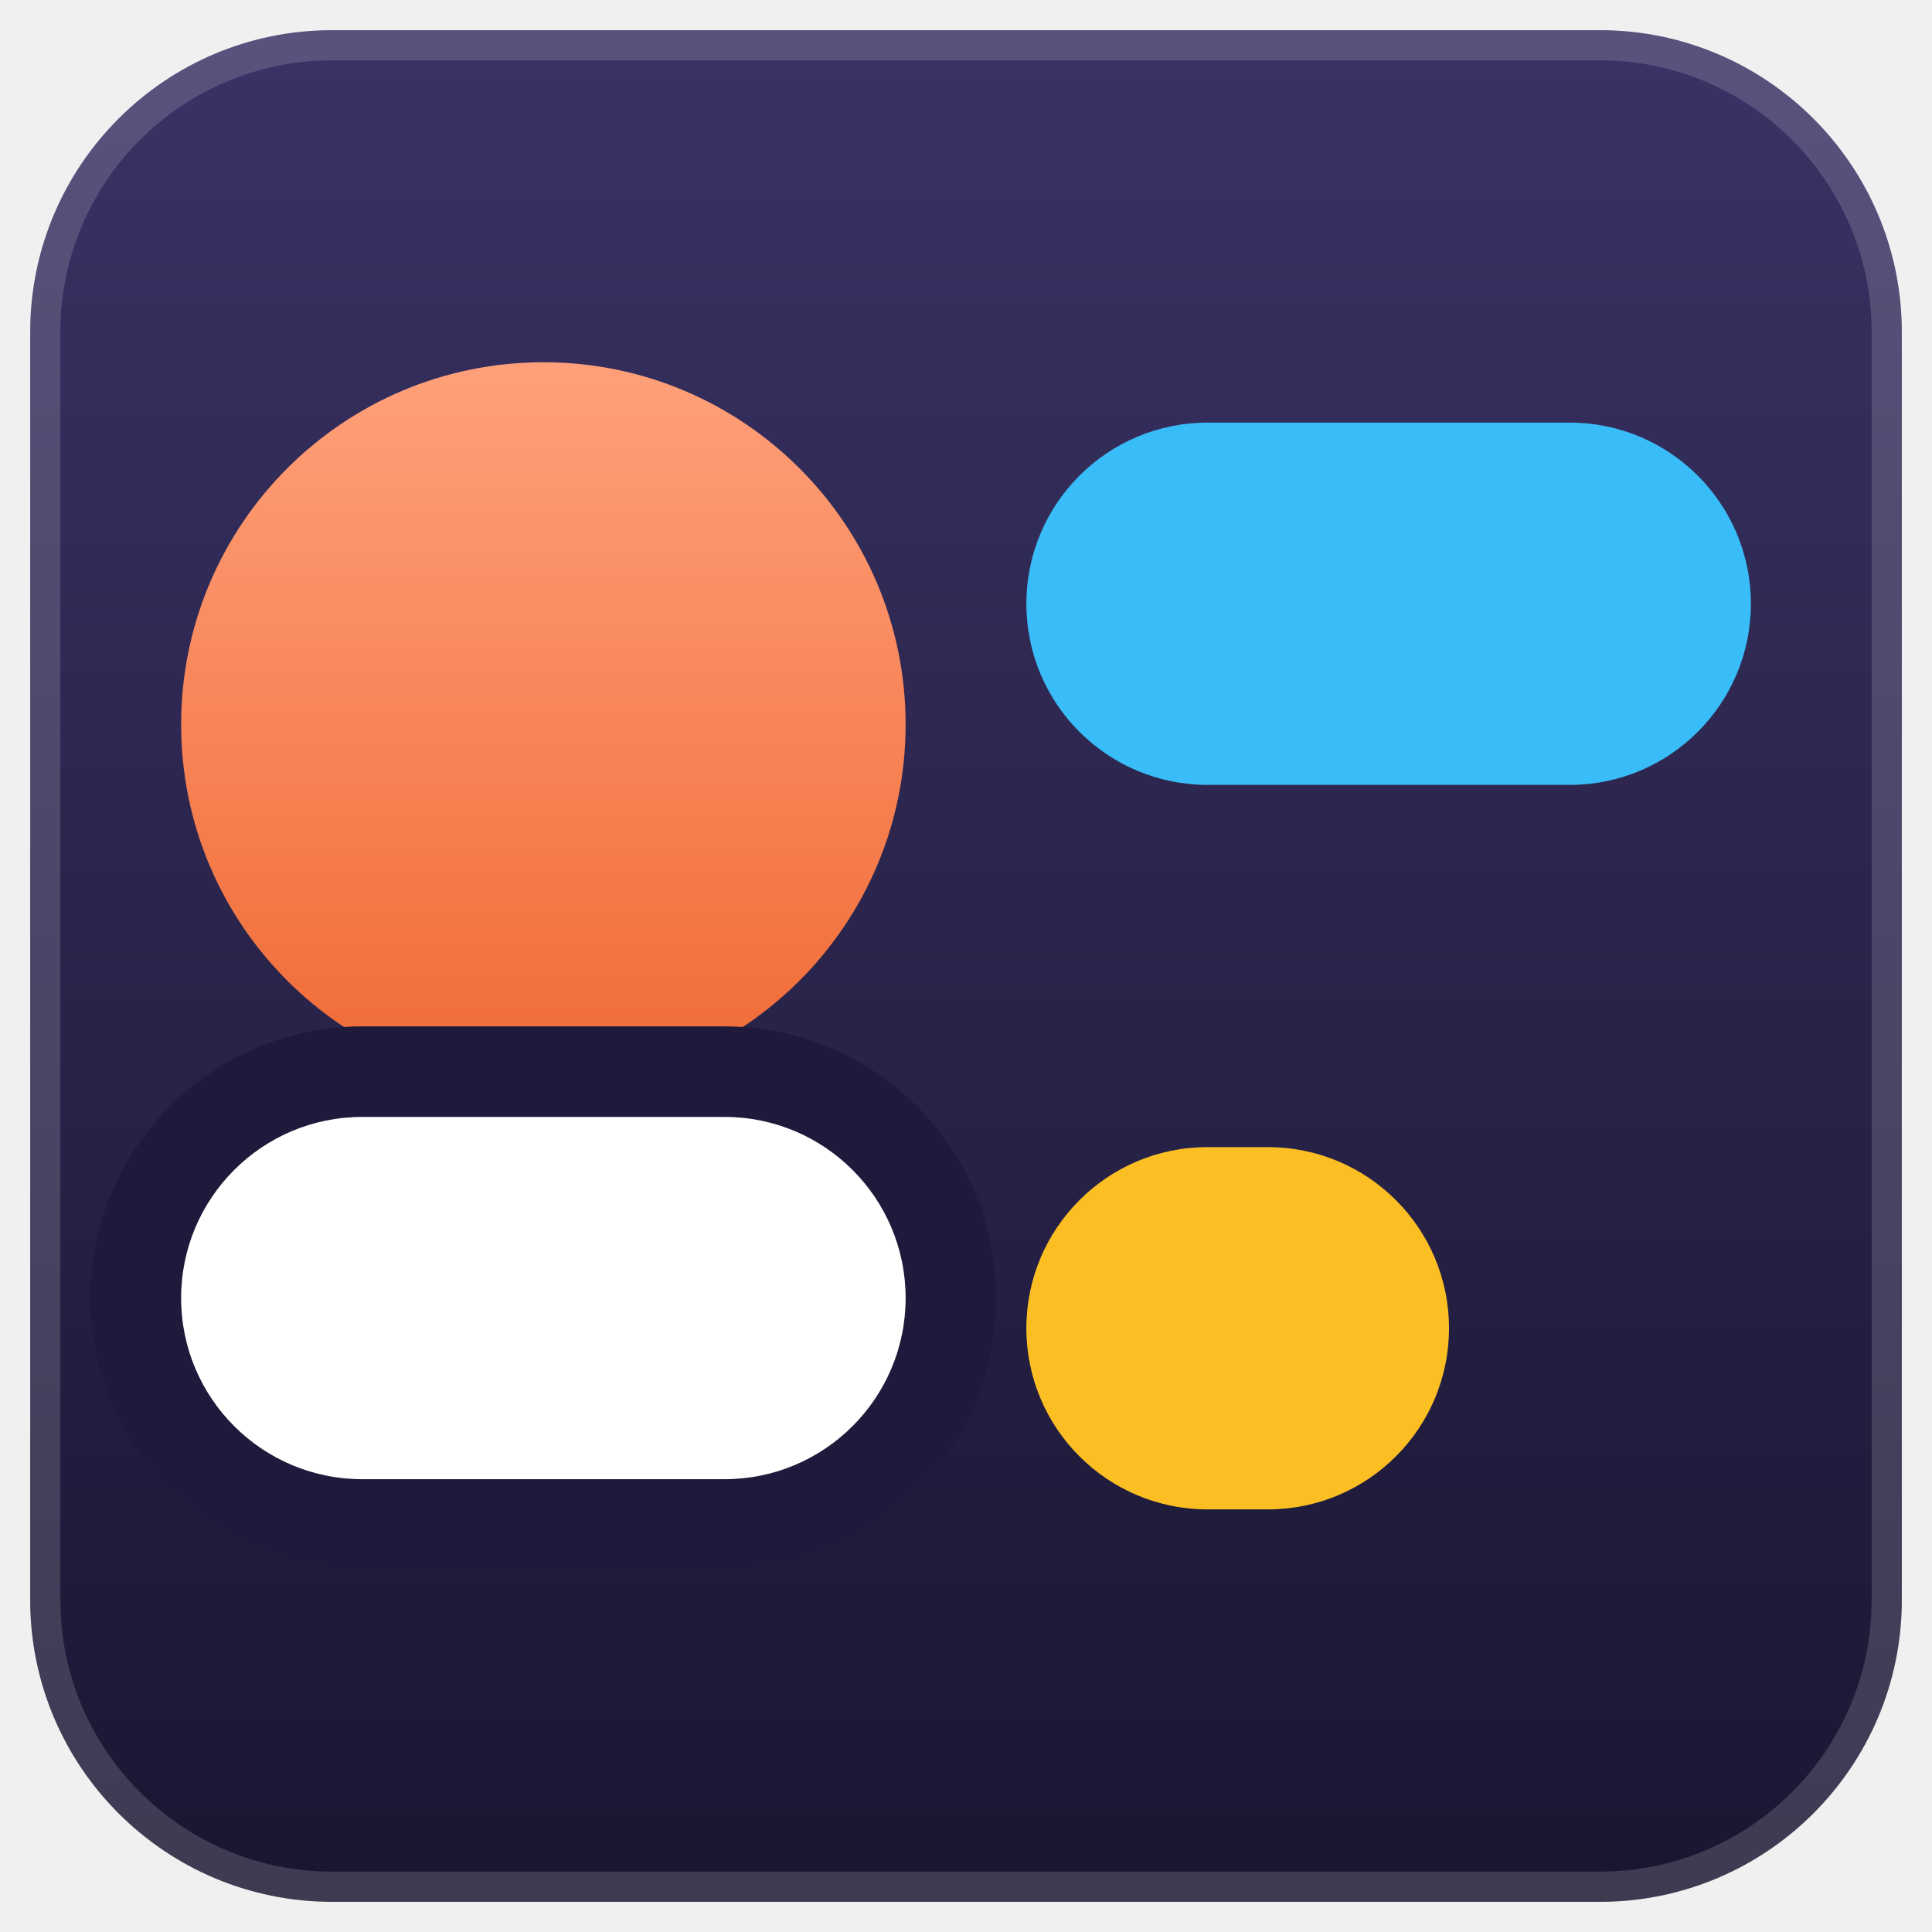
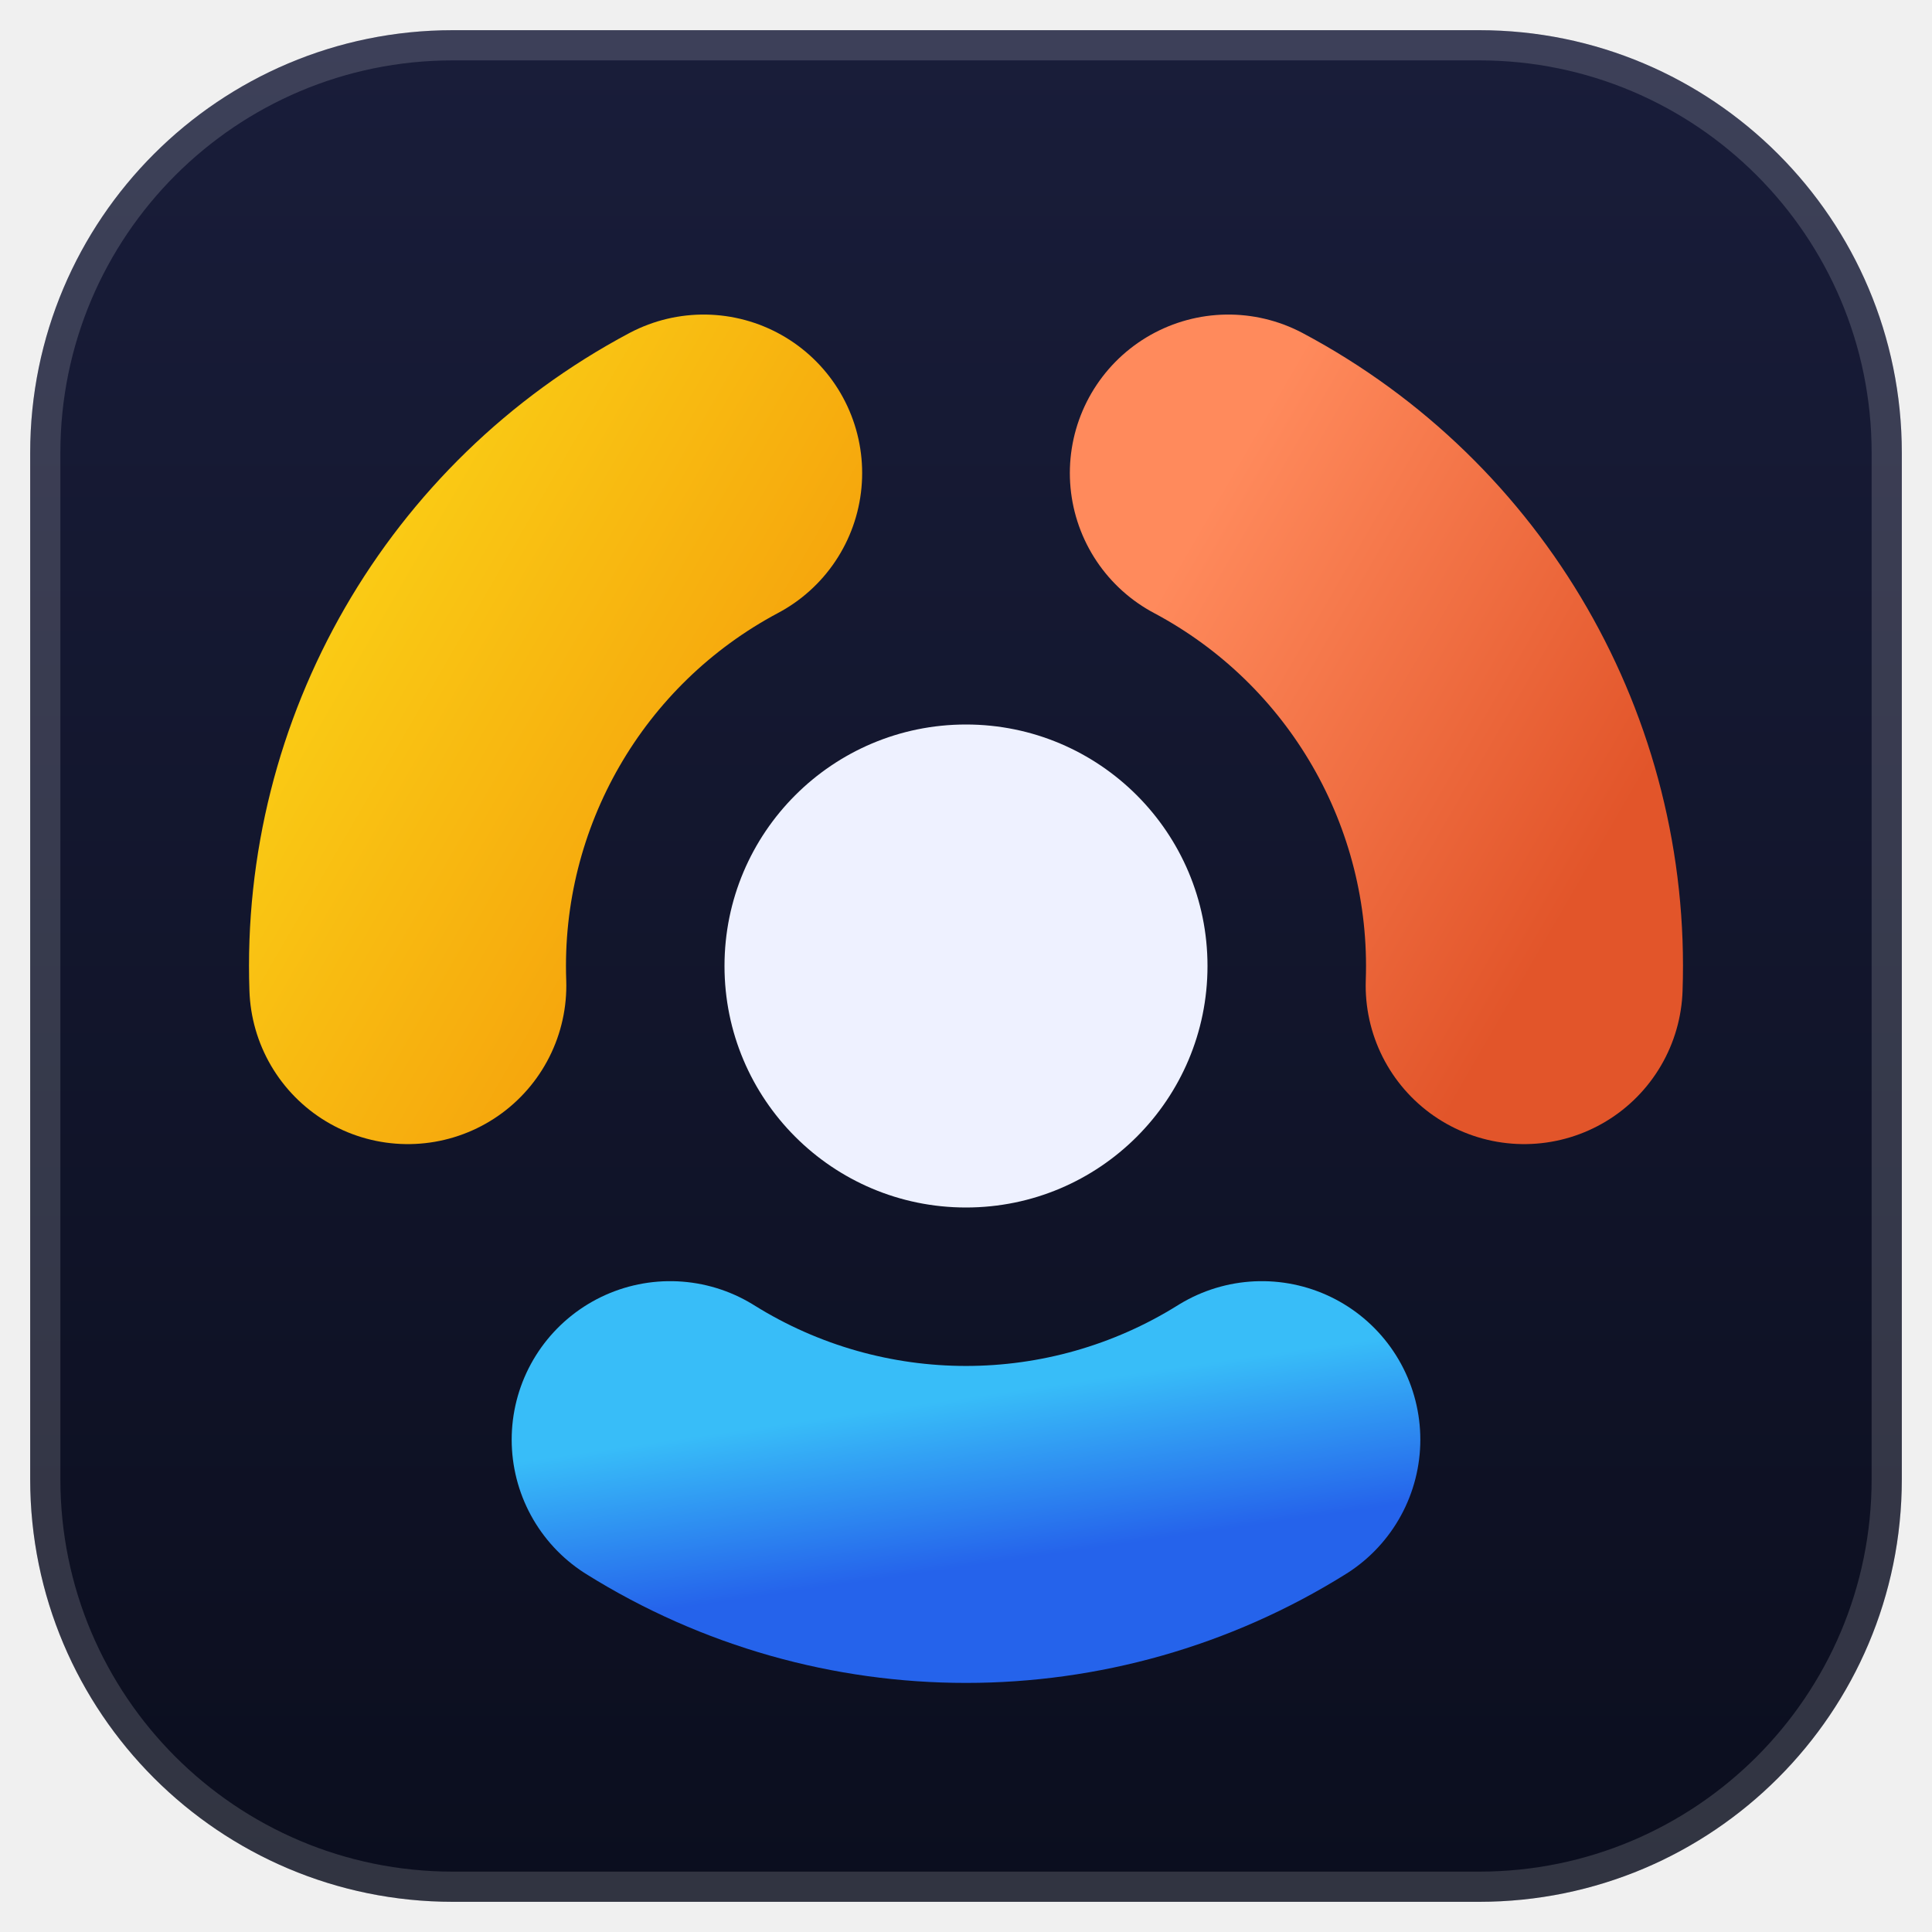
<svg xmlns="http://www.w3.org/2000/svg" viewBox="0 0 64 64" width="64" height="64">
  <defs>
-     <clipPath id="sq">
-       <rect x="1" y="1" width="62" height="62" rx="10" />
-     </clipPath>
    <linearGradient id="bg" x1="0" y1="0" x2="0" y2="1">
-       <stop offset="0" stop-color="#3a3366" />
-       <stop offset="1" stop-color="#191530" />
+       <stop offset="0" stop-color="#191d3a" />
+       <stop offset="1" stop-color="#0b0e1e" />
    </linearGradient>
-     <linearGradient id="orb" x1="0" y1="0" x2="0" y2="1">
-       <stop offset="0" stop-color="#ffa07a" />
-       <stop offset="1" stop-color="#f06a35" />
+     <linearGradient id="o" x1="0" y1="0" x2="1" y2="1">
+       <stop offset="0" stop-color="#ff8a5c" />
+       <stop offset="1" stop-color="#e2552a" />
+     </linearGradient>
+     <linearGradient id="b" x1="0" y1="0" x2="1" y2="1">
+       <stop offset="0" stop-color="#38bdf8" />
+       <stop offset="1" stop-color="#2563eb" />
+     </linearGradient>
+     <linearGradient id="y" x1="0" y1="0" x2="1" y2="1">
+       <stop offset="0" stop-color="#facc15" />
+       <stop offset="1" stop-color="#f59e0b" />
    </linearGradient>
  </defs>
-   <g clip-path="url(#sq)">
-     <rect width="64" height="64" fill="url(#bg)" />
-     <rect x="34" y="14" width="24" height="12" rx="6" fill="#38bdf8" />
-     <rect x="34" y="38" width="14" height="12" rx="6" fill="#fbbf24" />
-     <circle cx="18" cy="24" r="12" fill="url(#orb)" />
-     <rect x="3" y="34" width="30" height="18" rx="9" fill="#1f1a3b" />
-     <rect x="6" y="37" width="24" height="12" rx="6" fill="#ffffff" />
+   <rect x="1" y="1" width="62" height="62" rx="14" fill="url(#bg)" />
+   <g fill="none" stroke-width="10.5" stroke-linecap="round">
+     <path d="M40.69 15.67 A18.5 18.5 0 0 1 50.49 32.65" stroke="url(#o)" />
+     <path d="M41.8 47.69 A18.5 18.5 0 0 1 22.2 47.69" stroke="url(#b)" />
+     <path d="M13.51 32.65 A18.5 18.5 0 0 1 23.31 15.67" stroke="url(#y)" />
  </g>
-   <rect x="1.5" y="1.5" width="61" height="61" rx="9.5" fill="none" stroke="#ffffff" stroke-opacity=".16" />
+   <circle cx="32" cy="32" r="8" fill="#eef1ff" />
+   <rect x="1.5" y="1.5" width="61" height="61" rx="13.5" fill="none" stroke="#ffffff" stroke-opacity=".16" />
</svg>
